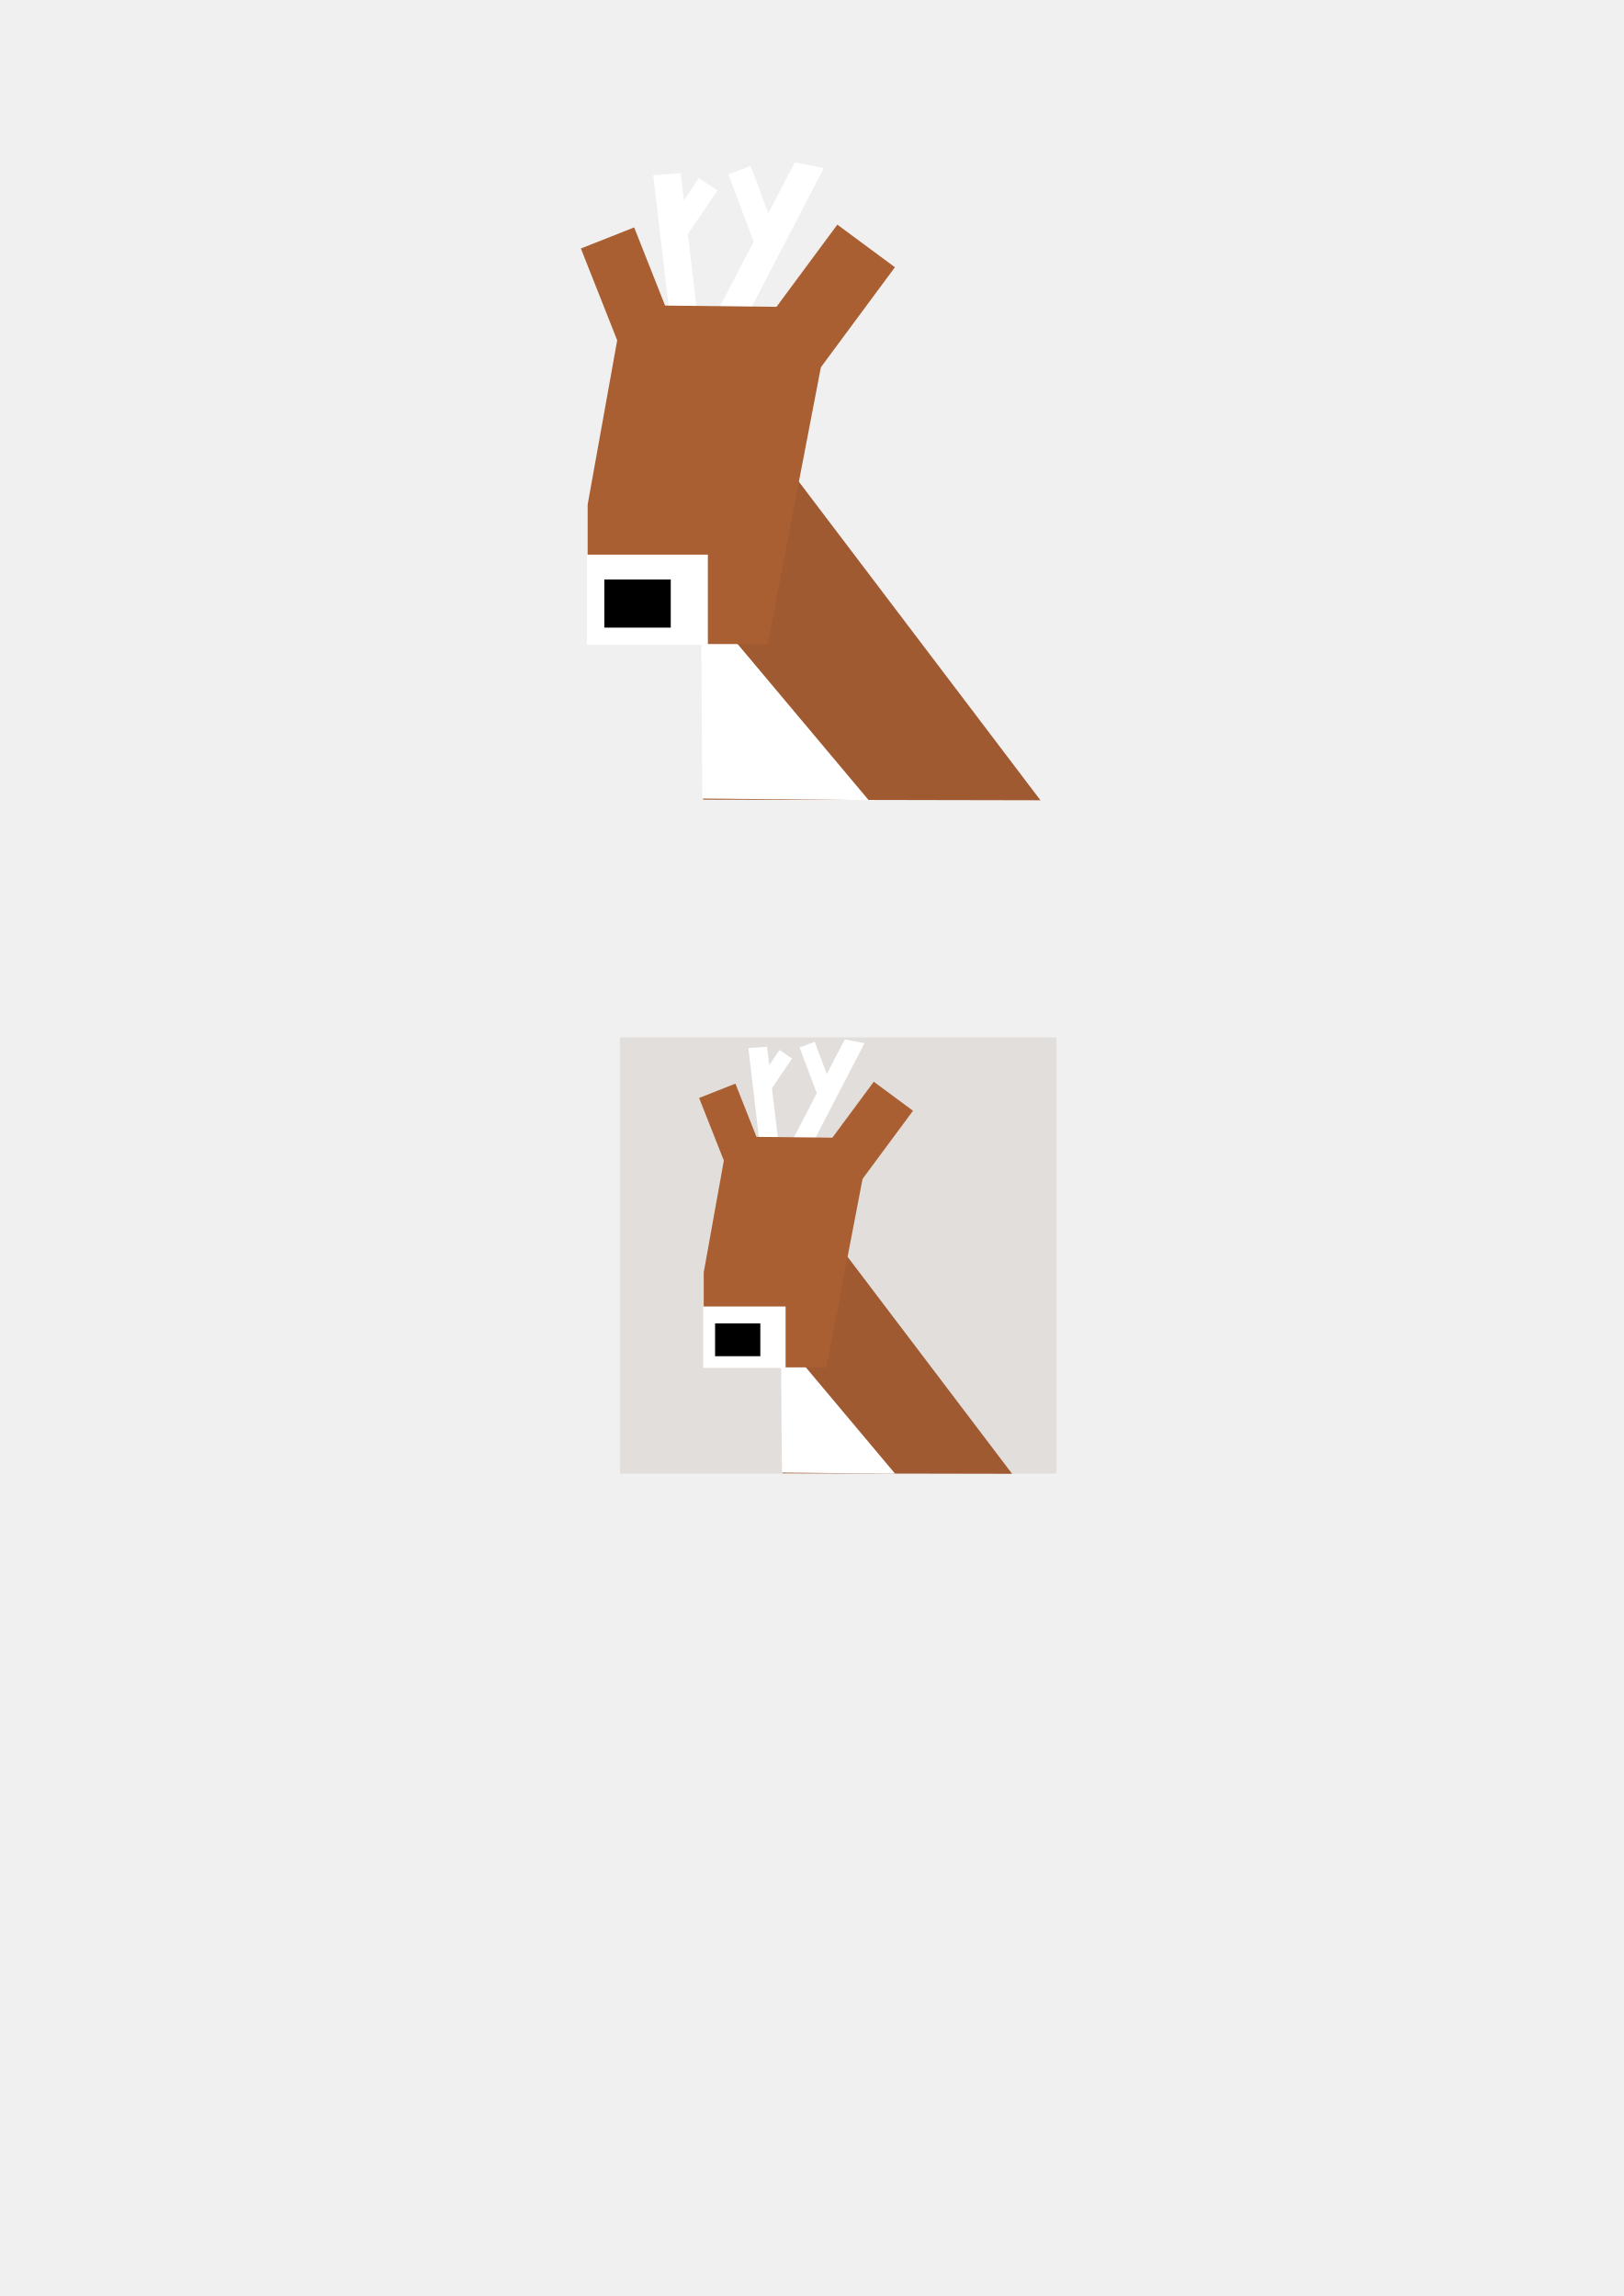
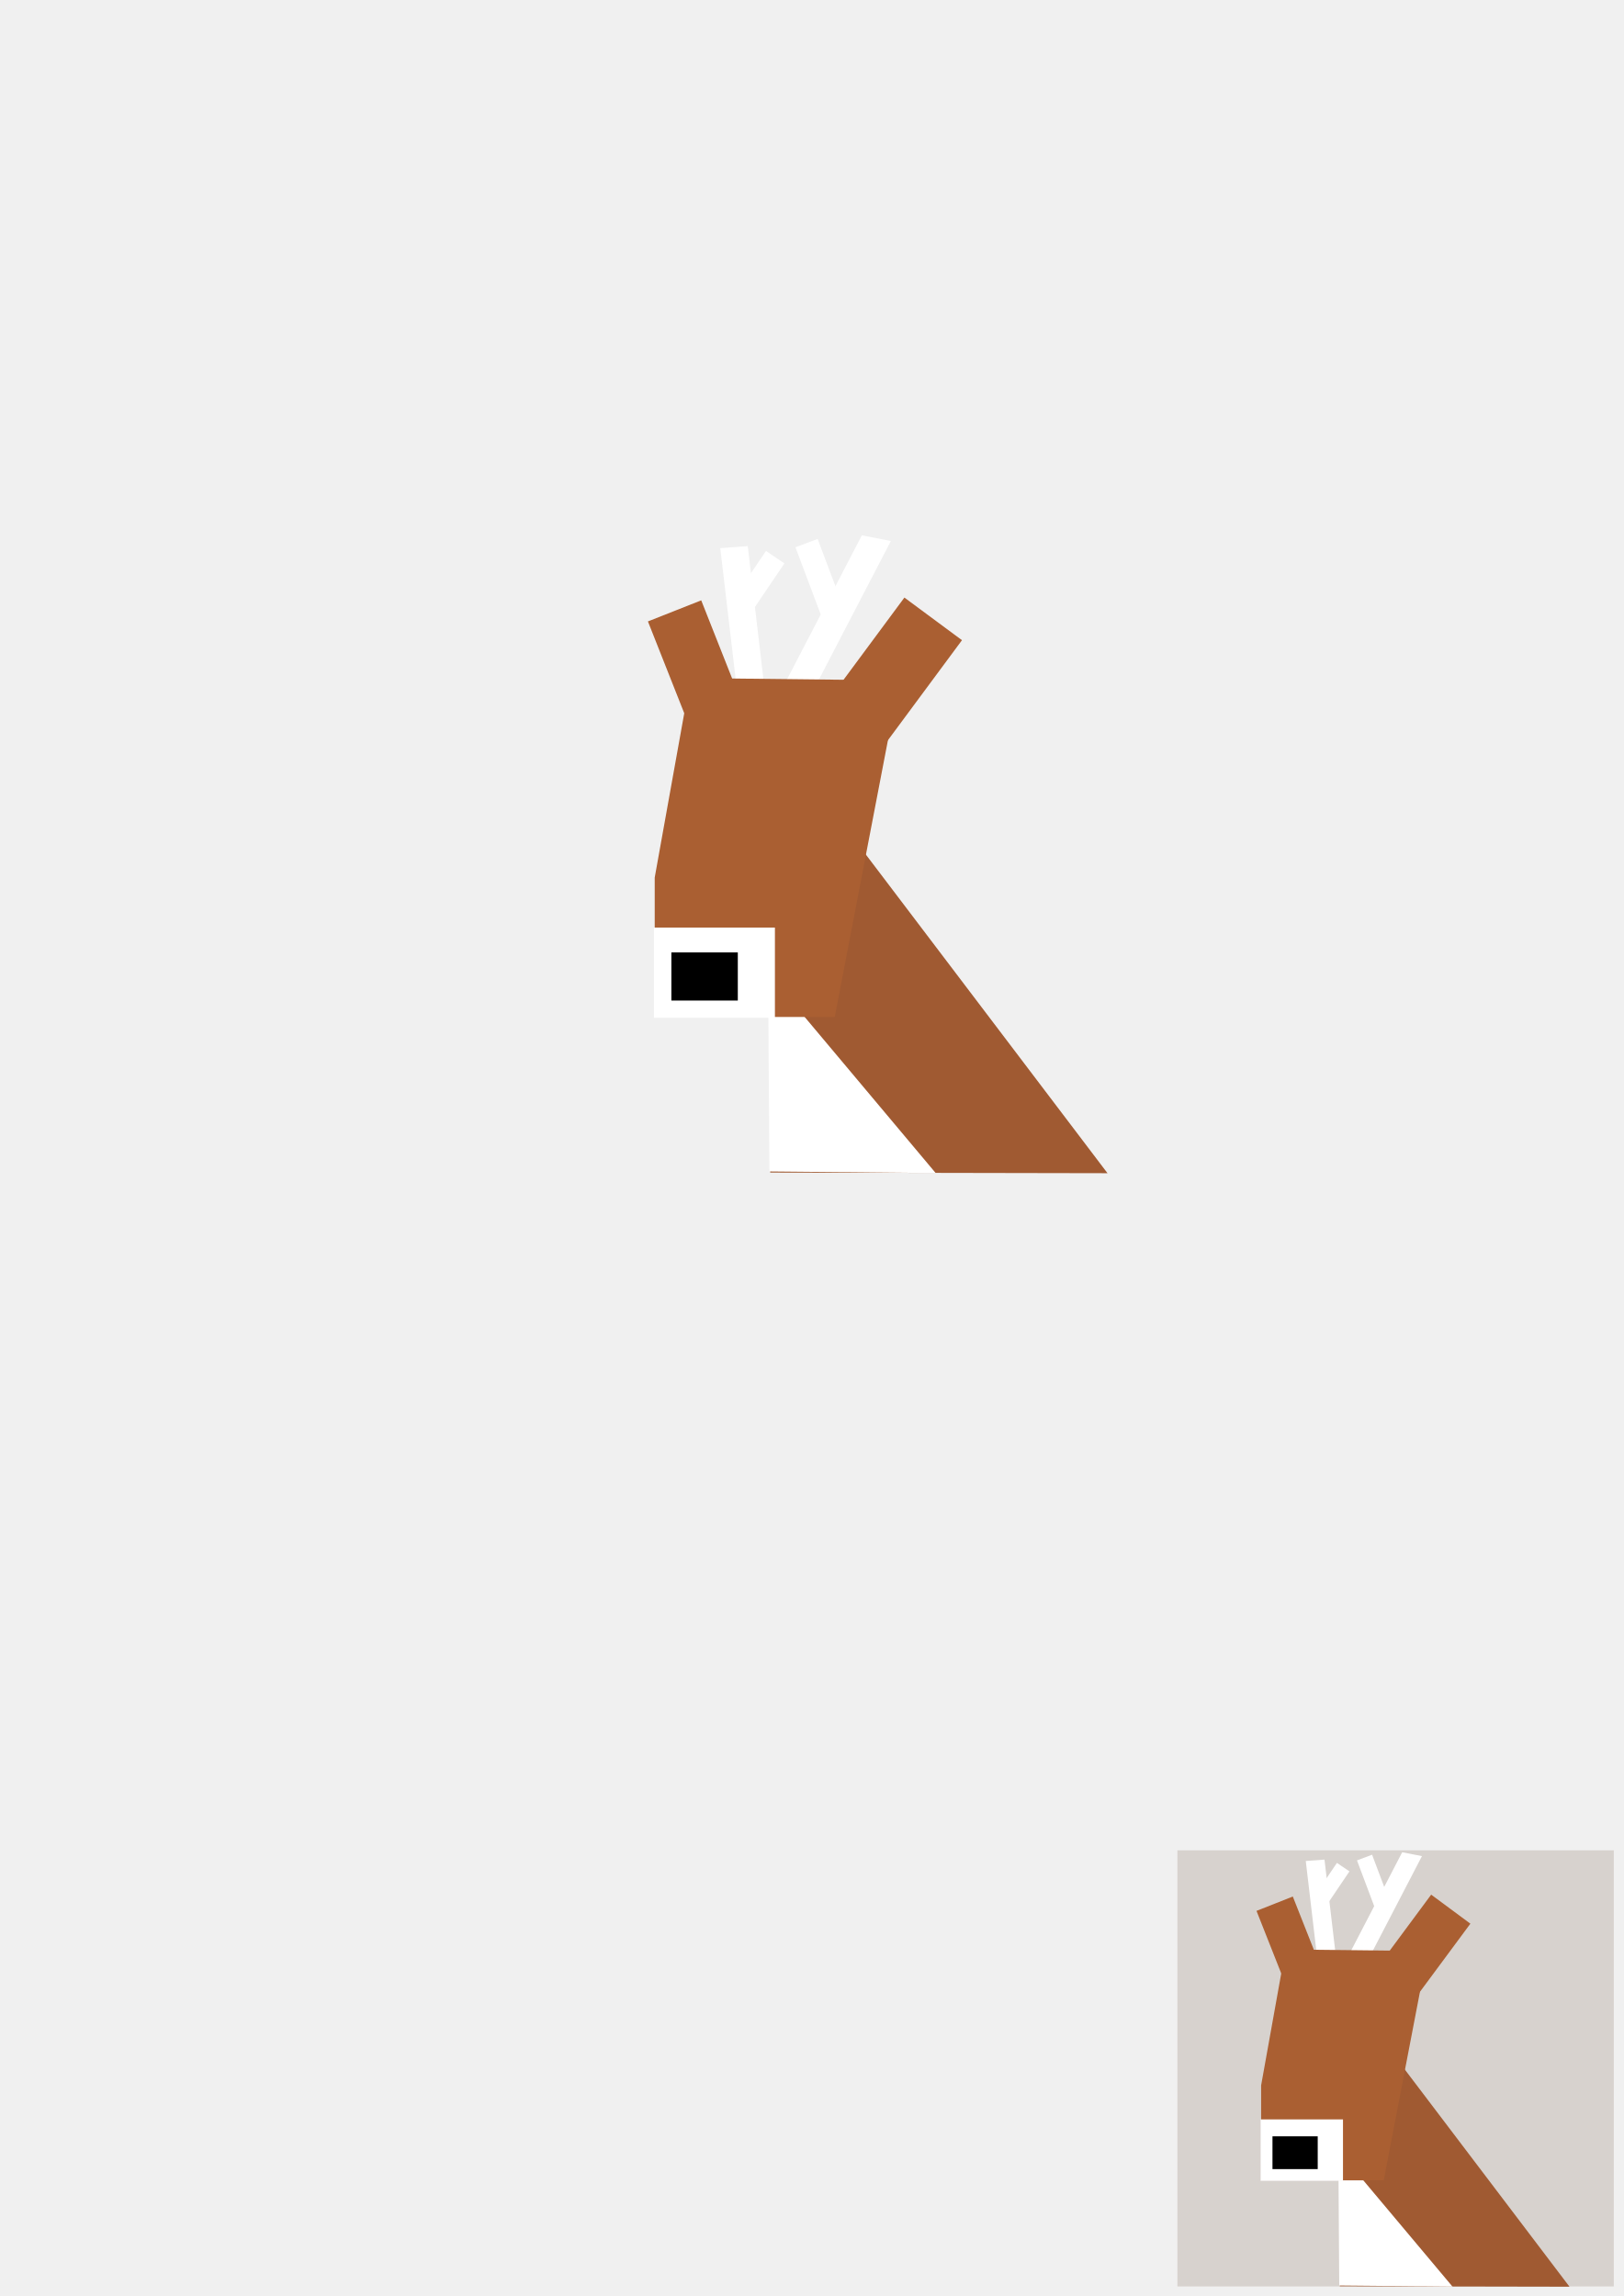
<svg xmlns="http://www.w3.org/2000/svg" width="210mm" height="297mm" viewBox="0 0 744.094 1052.362" id="svg2" version="1.1">
  <defs id="defs4" />
  <g id="layer1">
-     <path style="opacity:1;fill:#a05a32;fill-opacity:1;fill-rule:evenodd;stroke:none;stroke-width:1px;stroke-linecap:butt;stroke-linejoin:miter;stroke-opacity:1" d="M 323.951,165.207 476.808,366.802 322.227,366.507 Z" id="path4189" />
-     <path style="opacity:1;fill:#ffffff;fill-opacity:1;fill-rule:evenodd;stroke:none;stroke-width:1px;stroke-linecap:butt;stroke-linejoin:miter;stroke-opacity:1" d="m 321.251,275.207 76.823,91.531 -76.198,-0.736 z" id="path4189-5" />
-     <rect style="opacity:1;fill:#ffffff;fill-opacity:1;stroke:#009696;stroke-width:0;stroke-miterlimit:4;stroke-dasharray:none;stroke-opacity:1" id="rect4267" width="12.633" height="84.345" x="288.175" y="102.289" transform="matrix(0.9972714,-0.07382293,0.1169035,0.9931433,0,0)" />
-     <rect style="opacity:1;fill:#aa5f32;fill-opacity:1;stroke:none;stroke-width:10;stroke-miterlimit:4;stroke-dasharray:none;stroke-opacity:1" id="rect4138" width="32.83" height="59.599" x="369.681" y="-145.549" transform="matrix(0.8037501,0.594967,-0.594967,0.8037501,0,0)" />
-     <rect style="opacity:1;fill:#ffffff;fill-opacity:1;stroke:#009696;stroke-width:0;stroke-miterlimit:4;stroke-dasharray:none;stroke-opacity:1" id="rect4267-8" width="13.553" height="93.696" x="372.697" y="3.4" transform="matrix(0.9814642,0.1916455,-0.4609039,0.88745,0,0)" />
-     <path style="opacity:1;fill:#aa5f32;fill-opacity:1;fill-rule:evenodd;stroke:none;stroke-width:1px;stroke-linecap:butt;stroke-linejoin:miter;stroke-opacity:1" d="m 269.308,231.278 16.429,-91.429 95.714,1.071 -29.643,154.286 -82.5,0 z" id="path4236" />
-     <rect style="opacity:1;fill:#ffffff;fill-opacity:1;stroke:none;stroke-width:10;stroke-miterlimit:4;stroke-dasharray:none;stroke-opacity:1" id="rect4136-0" width="55.439" height="41.348" x="268.951" y="254.216" ry="0" />
-     <rect style="opacity:1;fill:#aa5f32;fill-opacity:1;stroke:none;stroke-width:10;stroke-miterlimit:4;stroke-dasharray:none;stroke-opacity:1" id="rect4138-4" width="26.264" height="55.053" x="205.674" y="203.79" transform="matrix(0.9299496,-0.3676869,0.3676869,0.9299496,0,0)" />
-     <rect style="opacity:1;fill:#000000;fill-opacity:1;stroke:none;stroke-width:10;stroke-miterlimit:4;stroke-dasharray:none;stroke-opacity:1" id="rect4136-0-0" width="30.439" height="22.062" x="276.946" y="265.604" ry="0" />
-     <rect style="opacity:1;fill:#ffffff;fill-opacity:1;stroke:#009696;stroke-width:0;stroke-miterlimit:4;stroke-dasharray:none;stroke-opacity:1" id="rect4299" width="10.864" height="33.951" x="284.265" y="192.365" transform="matrix(0.9359194,-0.3522142,0.3522142,0.9359194,0,0)" />
-     <rect style="opacity:1;fill:#ffffff;fill-opacity:1;stroke:#009696;stroke-width:0;stroke-miterlimit:4;stroke-dasharray:none;stroke-opacity:1" id="rect4307" width="10.185" height="24.445" x="311.082" y="-111.716" transform="matrix(0.8285872,0.55986,-0.55986,0.8285872,0,0)" />
-     <rect style="opacity:0.212;fill:#ac9d93;fill-opacity:1;stroke:#009696;stroke-width:0;stroke-miterlimit:4;stroke-dasharray:none;stroke-opacity:1" id="rect4312" width="200" height="199.872" x="284.126" y="475.507" />
-     <path style="opacity:1;fill:#a05a32;fill-opacity:1;fill-rule:evenodd;stroke:none;stroke-width:1px;stroke-linecap:butt;stroke-linejoin:miter;stroke-opacity:1" d="m 359.715,538.203 104.101,137.304 -105.276,-0.201 z" id="path4189-1" />
-     <path style="opacity:1;fill:#ffffff;fill-opacity:1;fill-rule:evenodd;stroke:none;stroke-width:1px;stroke-linecap:butt;stroke-linejoin:miter;stroke-opacity:1" d="m 357.876,613.122 52.319,62.34 -51.893,-0.501 z" id="path4189-5-5" />
-     <rect style="opacity:1;fill:#ffffff;fill-opacity:1;stroke:#009696;stroke-width:0;stroke-miterlimit:4;stroke-dasharray:none;stroke-opacity:1" id="rect4267-4" width="8.603" height="57.446" x="284.719" y="504.864" transform="matrix(0.997271,-0.0738282,0.1168952,0.9931442,0,0)" />
-     <rect style="opacity:1;fill:#aa5f32;fill-opacity:1;stroke:none;stroke-width:10;stroke-miterlimit:4;stroke-dasharray:none;stroke-opacity:1" id="rect4138-2" width="22.359" height="40.591" x="616.827" y="160.246" transform="matrix(0.8037296,0.5949948,-0.5949392,0.8037707,0,0)" />
-     <rect style="opacity:1;fill:#ffffff;fill-opacity:1;stroke:#009696;stroke-width:0;stroke-miterlimit:4;stroke-dasharray:none;stroke-opacity:1" id="rect4267-8-8" width="9.23" height="63.814" x="586.994" y="410.025" transform="matrix(0.9814616,0.1916588,-0.4608776,0.8874637,0,0)" />
-     <path style="opacity:1;fill:#aa5f32;fill-opacity:1;fill-rule:evenodd;stroke:none;stroke-width:1px;stroke-linecap:butt;stroke-linejoin:miter;stroke-opacity:1" d="m 322.501,583.203 11.188,-62.271 65.185,0.73 -20.188,105.082 -56.186,0 z" id="path4236-7" />
-     <rect style="opacity:1;fill:#ffffff;fill-opacity:1;stroke:none;stroke-width:10;stroke-miterlimit:4;stroke-dasharray:none;stroke-opacity:1" id="rect4136-0-4" width="37.756" height="28.162" x="322.258" y="598.825" ry="0" />
-     <rect style="opacity:1;fill:#aa5f32;fill-opacity:1;stroke:none;stroke-width:10;stroke-miterlimit:4;stroke-dasharray:none;stroke-opacity:1" id="rect4138-4-3" width="17.887" height="37.496" x="112.915" y="585.802" transform="matrix(0.9299405,-0.3677099,0.3676639,0.9299587,0,0)" />
-     <rect style="opacity:1;fill:#000000;fill-opacity:1;stroke:none;stroke-width:10;stroke-miterlimit:4;stroke-dasharray:none;stroke-opacity:1" id="rect4136-0-0-0" width="20.73" height="15.026" x="327.703" y="606.582" ry="0" />
-     <rect style="opacity:1;fill:#ffffff;fill-opacity:1;stroke:#009696;stroke-width:0;stroke-miterlimit:4;stroke-dasharray:none;stroke-opacity:1" id="rect4299-0" width="7.399" height="23.124" x="173.856" y="578.41" transform="matrix(0.935911,-0.3522365,0.3521919,0.9359278,0,0)" />
-     <rect style="opacity:1;fill:#ffffff;fill-opacity:1;stroke:#009696;stroke-width:0;stroke-miterlimit:4;stroke-dasharray:none;stroke-opacity:1" id="rect4307-0" width="6.937" height="16.649" x="565.427" y="198.745" transform="matrix(0.8285684,0.5598878,-0.5598322,0.828606,0,0)" />
+     <path style="opacity:1;fill:#a05a32;fill-opacity:1;fill-rule:evenodd;stroke:none;stroke-width:1px;stroke-linecap:butt;stroke-linejoin:miter;stroke-opacity:1" d="M 354.68,336.139 507.538,537.734 352.956,537.439 Z" id="path4189" />
+     <path style="opacity:1;fill:#ffffff;fill-opacity:1;fill-rule:evenodd;stroke:none;stroke-width:1px;stroke-linecap:butt;stroke-linejoin:miter;stroke-opacity:1" d="m 351.981,446.139 76.823,91.531 -76.198,-0.736 z" id="path4189-5" />
+     <rect style="opacity:1;fill:#ffffff;fill-opacity:1;stroke:#009696;stroke-width:0;stroke-miterlimit:4;stroke-dasharray:none;stroke-opacity:1" id="rect4267" width="12.633" height="84.345" x="298.721" y="275.185" transform="matrix(0.9972714,-0.07382293,0.1169035,0.9931433,0,0)" />
+     <rect style="opacity:1;fill:#aa5f32;fill-opacity:1;stroke:none;stroke-width:10;stroke-miterlimit:4;stroke-dasharray:none;stroke-opacity:1" id="rect4138" width="32.83" height="59.599" x="496.079" y="-26.445" transform="matrix(0.8037501,0.594967,-0.594967,0.8037501,0,0)" />
+     <rect style="opacity:1;fill:#ffffff;fill-opacity:1;stroke:#009696;stroke-width:0;stroke-miterlimit:4;stroke-dasharray:none;stroke-opacity:1" id="rect4267-8" width="13.553" height="93.696" x="483.247" y="172.137" transform="matrix(0.9814642,0.1916455,-0.4609039,0.88745,0,0)" />
+     <path style="opacity:1;fill:#aa5f32;fill-opacity:1;fill-rule:evenodd;stroke:none;stroke-width:1px;stroke-linecap:butt;stroke-linejoin:miter;stroke-opacity:1" d="m 300.038,402.21 16.429,-91.429 95.714,1.071 -29.643,154.286 -82.5,0 z" id="path4236" />
+     <rect style="opacity:1;fill:#ffffff;fill-opacity:1;stroke:none;stroke-width:10;stroke-miterlimit:4;stroke-dasharray:none;stroke-opacity:1" id="rect4136-0" width="55.439" height="41.348" x="299.68" y="425.148" ry="0" />
+     <rect style="opacity:1;fill:#aa5f32;fill-opacity:1;stroke:none;stroke-width:10;stroke-miterlimit:4;stroke-dasharray:none;stroke-opacity:1" id="rect4138-4" width="26.264" height="55.053" x="171.401" y="374.047" transform="matrix(0.9299496,-0.3676869,0.3676869,0.9299496,0,0)" />
+     <rect style="opacity:1;fill:#000000;fill-opacity:1;stroke:none;stroke-width:10;stroke-miterlimit:4;stroke-dasharray:none;stroke-opacity:1" id="rect4136-0-0" width="30.439" height="22.062" x="307.675" y="436.536" ry="0" />
+     <rect style="opacity:1;fill:#ffffff;fill-opacity:1;stroke:#009696;stroke-width:0;stroke-miterlimit:4;stroke-dasharray:none;stroke-opacity:1" id="rect4299" width="10.864" height="33.951" x="252.821" y="363.167" transform="matrix(0.9359194,-0.3522142,0.3522142,0.9359194,0,0)" />
+     <rect style="opacity:1;fill:#ffffff;fill-opacity:1;stroke:#009696;stroke-width:0;stroke-miterlimit:4;stroke-dasharray:none;stroke-opacity:1" id="rect4307" width="10.185" height="24.445" x="432.241" y="12.712" transform="matrix(0.8285872,0.55986,-0.55986,0.8285872,0,0)" />
+     <rect style="opacity:0.361;fill:#ac9d93;fill-opacity:1;stroke:#009696;stroke-width:0;stroke-miterlimit:4;stroke-dasharray:none;stroke-opacity:1" id="rect4312" width="200" height="199.872" x="539.563" y="848.1" />
+     <path style="opacity:1;fill:#a05a32;fill-opacity:1;fill-rule:evenodd;stroke:none;stroke-width:1px;stroke-linecap:butt;stroke-linejoin:miter;stroke-opacity:1" d="m 615.152,910.796 104.101,137.304 -105.276,-0.201 z" id="path4189-1" />
+     <path style="opacity:1;fill:#ffffff;fill-opacity:1;fill-rule:evenodd;stroke:none;stroke-width:1px;stroke-linecap:butt;stroke-linejoin:miter;stroke-opacity:1" d="m 613.314,985.715 52.319,62.34 -51.893,-0.501 z" id="path4189-5-5" />
+     <rect style="opacity:1;fill:#ffffff;fill-opacity:1;stroke:#009696;stroke-width:0;stroke-miterlimit:4;stroke-dasharray:none;stroke-opacity:1" id="rect4267-4" width="8.603" height="57.446" x="495.048" y="895.665" transform="matrix(0.997271,-0.0738282,0.1168952,0.9931442,0,0)" />
+     <rect style="opacity:1;fill:#aa5f32;fill-opacity:1;stroke:none;stroke-width:10;stroke-miterlimit:4;stroke-dasharray:none;stroke-opacity:1" id="rect4138-2" width="22.359" height="40.591" x="1043.81" y="307.726" transform="matrix(0.8037296,0.5949948,-0.5949392,0.8037707,0,0)" />
+     <rect style="opacity:1;fill:#ffffff;fill-opacity:1;stroke:#009696;stroke-width:0;stroke-miterlimit:4;stroke-dasharray:none;stroke-opacity:1" id="rect4267-8-8" width="9.23" height="63.814" x="1002.29" y="740.177" transform="matrix(0.9814616,0.1916588,-0.4608776,0.8874637,0,0)" />
+     <path style="opacity:1;fill:#aa5f32;fill-opacity:1;fill-rule:evenodd;stroke:none;stroke-width:1px;stroke-linecap:butt;stroke-linejoin:miter;stroke-opacity:1" d="m 577.939,955.796 11.188,-62.271 65.185,0.73 -20.188,105.082 -56.186,0 z" id="path4236-7" />
+     <rect style="opacity:1;fill:#ffffff;fill-opacity:1;stroke:none;stroke-width:10;stroke-miterlimit:4;stroke-dasharray:none;stroke-opacity:1" id="rect4136-0-4" width="37.756" height="28.162" x="577.695" y="971.418" ry="0" />
+     <rect style="opacity:1;fill:#aa5f32;fill-opacity:1;stroke:none;stroke-width:10;stroke-miterlimit:4;stroke-dasharray:none;stroke-opacity:1" id="rect4138-4-3" width="17.887" height="37.496" x="213.472" y="1026.219" transform="matrix(0.9299405,-0.3677099,0.3676639,0.9299587,0,0)" />
+     <rect style="opacity:1;fill:#000000;fill-opacity:1;stroke:none;stroke-width:10;stroke-miterlimit:4;stroke-dasharray:none;stroke-opacity:1" id="rect4136-0-0-0" width="20.73" height="15.026" x="583.14" y="979.175" ry="0" />
+     <rect style="opacity:1;fill:#ffffff;fill-opacity:1;stroke:#009696;stroke-width:0;stroke-miterlimit:4;stroke-dasharray:none;stroke-opacity:1" id="rect4299-0" width="7.399" height="23.124" x="281.702" y="1017.099" transform="matrix(0.935911,-0.3522365,0.3521919,0.9359278,0,0)" />
+     <rect style="opacity:1;fill:#ffffff;fill-opacity:1;stroke:#009696;stroke-width:0;stroke-miterlimit:4;stroke-dasharray:none;stroke-opacity:1" id="rect4307-0" width="6.937" height="16.649" x="985.673" y="364.447" transform="matrix(0.8285684,0.5598878,-0.5598322,0.828606,0,0)" />
  </g>
</svg>
